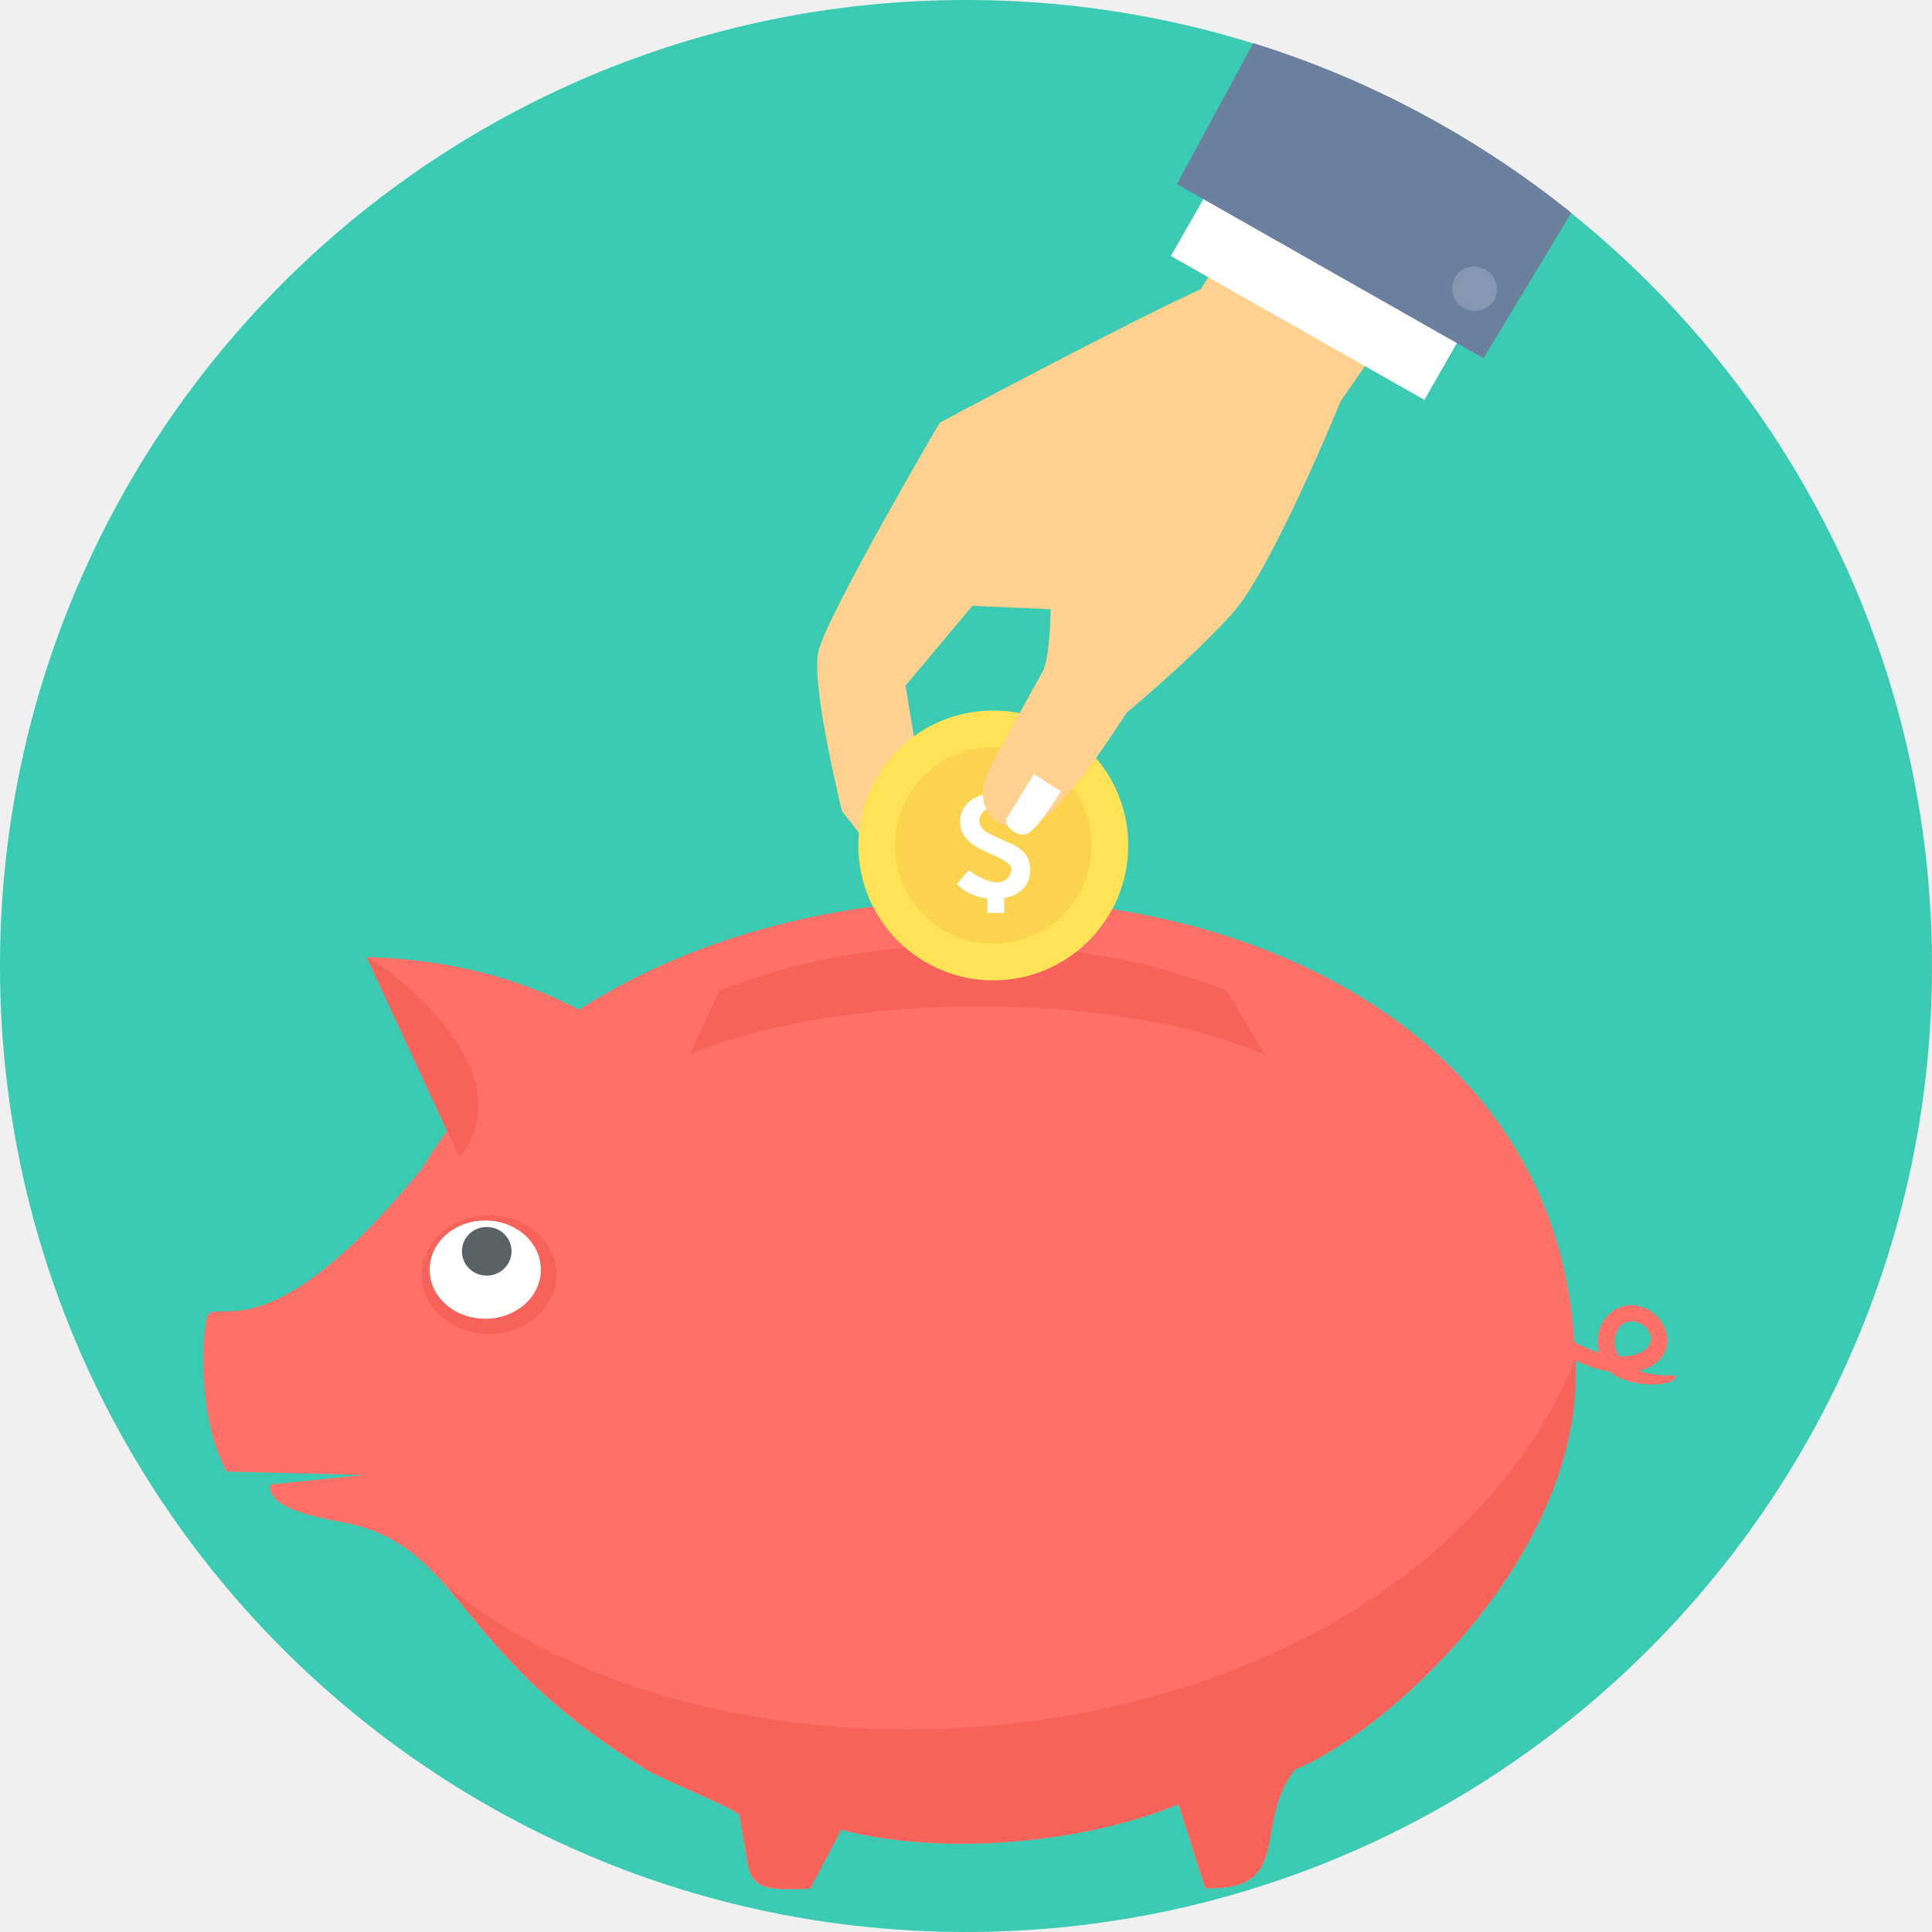
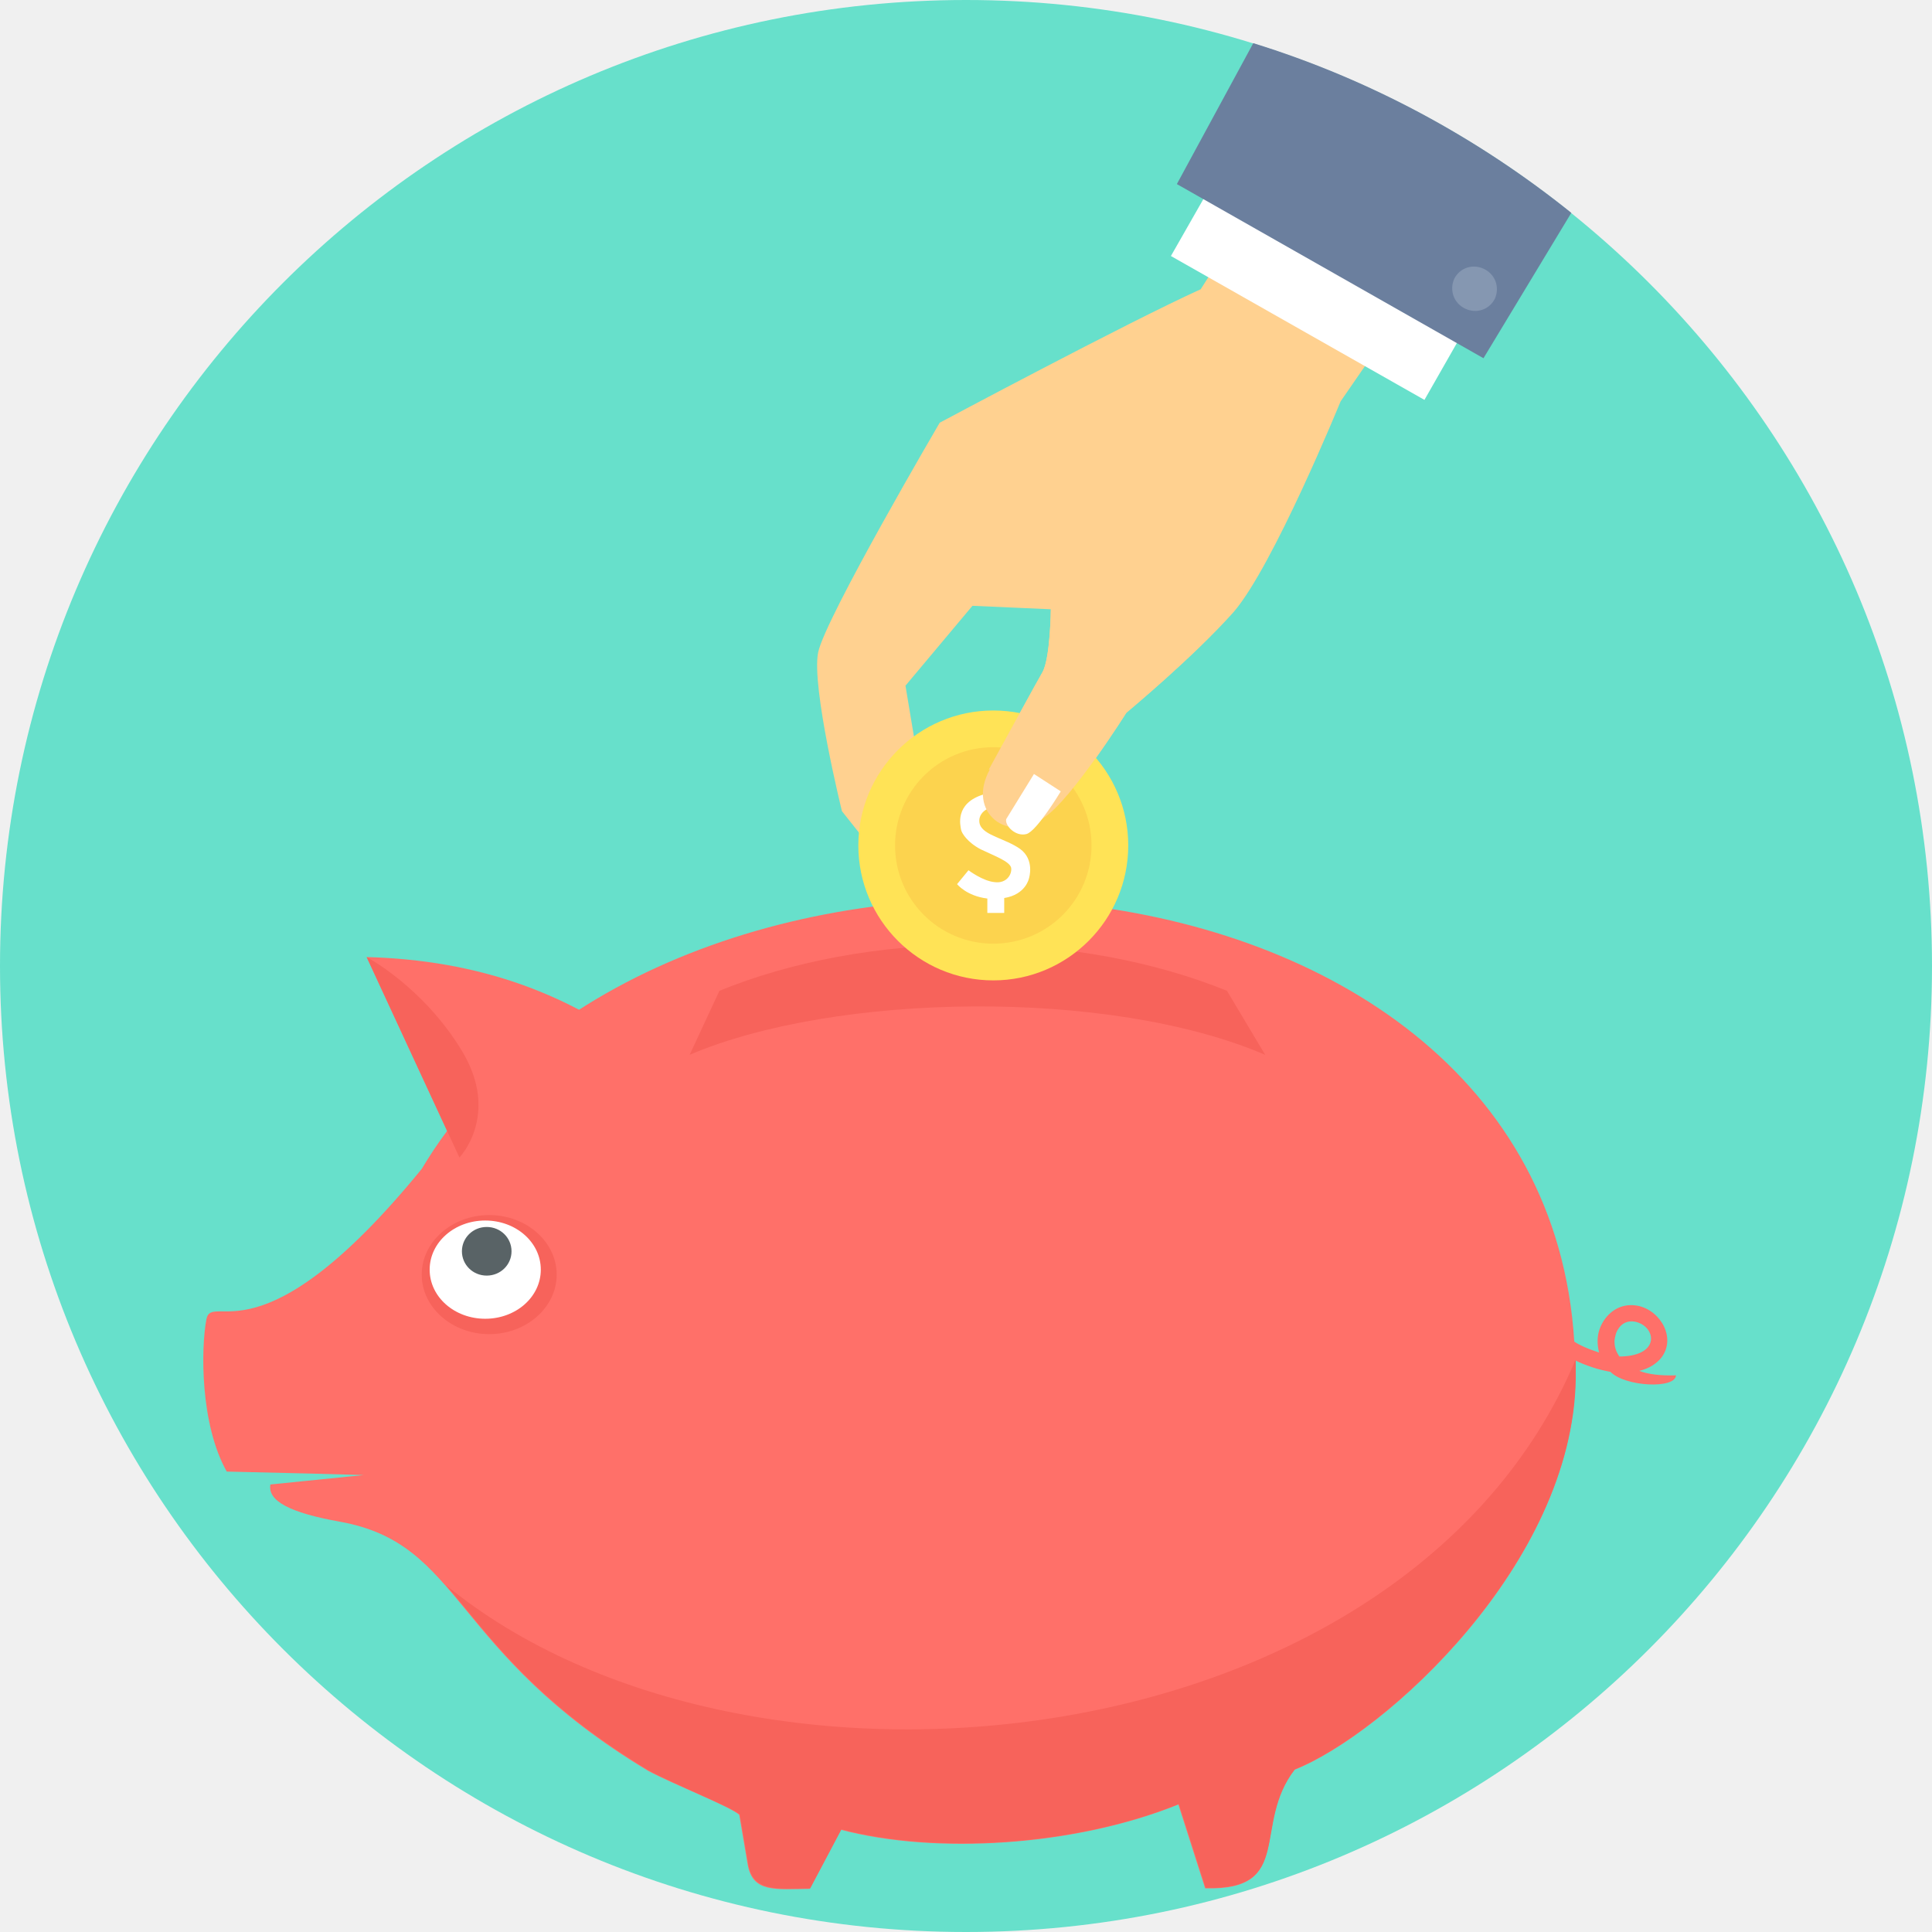
<svg xmlns="http://www.w3.org/2000/svg" version="1.1" id="Layer_1" x="0px" y="0px" viewBox="0 0 512 512" style="enable-background:new 0 0 512 512;" xml:space="preserve">
-   <circle style="fill:rgb(59, 203, 178);" cx="256" cy="256" r="256" />
+   <circle style="fill:rgb(103, 224, 203);" cx="256" cy="256" r="256" />
  <path style="fill:#FFD190;" d="M262.048,203.932l14.2-25.771c2.104-3.682,2.235-16.699,2.235-16.699l-20.775-0.92l-17.75,21.169  l4.733,28.401l9.467,15.91c4.602,8.809-5.522,21.3-12.754,11.965l-18.276-23.01c0,0-8.152-33.003-6.311-42.075  c1.841-9.072,32.214-60.877,32.214-60.877s49.438-26.428,69.161-35.369l31.162-48.912c16.304,4.076,32.214,10.256,47.466,18.408  l-41.549,60.22c0,0-17.882,43.784-28.401,55.881c-10.65,11.965-28.401,26.691-28.401,26.691s-14.726,23.404-22.089,28.006  c-9.335,7.1-20.643-1.315-14.332-12.754V203.932z" />
  <g>
    <path style="fill:#FFFFFF;" d="M238.776,235.62c0.394-0.394,2.893-1.972,2.893-1.972l5.391,6.706c0,0-0.526,3.55-3.156,1.183   S238.776,235.62,238.776,235.62z" />
    <polygon style="fill:#FFFFFF;" points="310.303,67.846 377.492,105.976 387.616,88.226 320.427,50.096  " />
  </g>
  <path style="fill:#6B7F9E;" d="M311.881,48.781l81.257,46.151l23.273-38.525c-24.719-19.854-53.251-35.369-84.281-44.968  L311.881,48.781z" />
  <path style="fill:#8597B1;" d="M393.27,71.265c3.024,1.446,4.208,4.865,2.893,7.889c-1.446,2.893-4.865,4.076-7.889,2.63  c-3.024-1.446-4.207-4.865-2.893-7.889C386.827,71.002,390.245,69.818,393.27,71.265z" />
  <g>
    <path style="fill:#FF7069;" d="M417.463,365.526c-0.657,49.175-50.753,94.143-74.42,103.478   c-11.439,14.726,0.132,32.082-23.667,31.425l-7.1-22.221c-27.612,11.176-64.559,13.28-89.409,6.706l-8.284,15.647   c-9.204,0.131-15.121,1.052-16.436-6.443l-2.235-13.148c-2.104-2.104-17.356-8.021-24.193-11.702   c-52.857-31.819-48.781-60.088-81.652-66.005c-13.28-2.367-19.197-5.522-18.408-9.861l24.719-2.498l-14.069-0.394l-22.221-0.526   c-7.1-12.622-6.837-32.74-5.391-40.366c1.578-7.626,14.332,12.491,57.064-39.84c64.296-108.08,296.76-94.143,305.438,45.757   c1.315,0.92,3.682,1.972,6.18,2.761l0.394,0.131c-0.263-1.052-0.394-2.104-0.394-3.024c0-2.104,0.657-3.945,1.709-5.522   c1.972-2.893,5.128-4.602,9.072-3.813c6.048,1.315,10.124,8.678,6.048,13.806c-1.183,1.446-3.024,2.761-5.785,3.419   c2.367,0.92,5.654,1.315,9.73,1.183c-0.131,3.682-13.543,3.024-17.356-0.92c-1.446-0.263-3.156-0.657-4.733-1.183   s-3.287-1.183-4.602-1.841c0,1.578,0.132,3.287,0,4.865V365.526z M429.033,359.478c0.263,0,0.526,0,0.789,0   c10.387-0.394,8.941-8.021,3.55-9.204c-1.972-0.394-3.55,0.394-4.47,1.841c-0.657,0.92-0.92,2.104-1.052,3.287   c0,1.183,0.263,2.498,1.052,3.682c0,0.131,0.131,0.263,0.263,0.263L429.033,359.478z" />
    <path style="fill:#FF7069;" d="M97.167,253.633l24.588,53.12l54.435-23.536c-23.536-20.38-50.227-28.795-78.891-29.584H97.167z" />
  </g>
  <g>
    <path style="fill:#F7635B;" d="M97.167,253.633c0,0,14.989,7.889,25.245,24.851c10.256,16.961-0.657,28.269-0.657,28.269   L97.167,253.633z" />
    <path style="fill:#F7635B;" d="M129.644,322.005c9.861,0,17.882,7.1,17.882,15.778c0,8.678-8.021,15.778-17.882,15.778   c-9.861,0-17.882-7.1-17.882-15.778C111.762,329.105,119.782,322.005,129.644,322.005z" />
  </g>
  <path style="fill:#FFFFFF;" d="M128.592,323.451c8.152,0,14.726,5.785,14.726,13.017c0,7.232-6.574,13.017-14.726,13.017  s-14.726-5.785-14.726-13.017C113.865,329.237,120.44,323.451,128.592,323.451z" />
  <path style="fill:#596366;" d="M128.986,325.161c3.682,0,6.574,2.893,6.574,6.443s-2.893,6.443-6.574,6.443  s-6.574-2.893-6.574-6.443S125.305,325.161,128.986,325.161z" />
  <g>
    <path style="fill:#F7635B;" d="M257.841,250.346c25.245,0,48.518,4.602,67.32,12.228l10.124,16.961   c-41.418-17.75-113.997-16.436-152.522,0l7.889-16.961c18.671-7.626,41.943-12.228,67.32-12.228H257.841z" />
    <path style="fill:#F7635B;" d="M417.463,360.53c-45.362,106.897-219.184,125.173-299.258,59.562   c10.913,12.491,22.221,30.11,53.646,49.044c6.706,3.682,21.958,9.73,24.193,11.702l2.235,13.148   c1.315,7.363,7.232,6.574,16.436,6.443l8.284-15.647c24.851,6.574,61.798,4.47,89.409-6.706l7.1,22.221   c23.667,0.657,12.228-16.699,23.667-31.425c23.667-9.467,73.631-54.435,74.42-103.478c0-1.709,0-3.287,0-4.865H417.463z    M109.132,411.283L109.132,411.283c0,0-0.263-0.132-0.657-0.526C108.738,410.889,108.869,411.02,109.132,411.283z" />
  </g>
  <path style="fill:#FFE356;" d="M263.232,188.286c19.723,0,35.764,16.041,35.764,35.764s-16.041,35.764-35.764,35.764  s-35.764-16.041-35.764-35.764S243.509,188.286,263.232,188.286z" />
  <path style="fill:#FCD34E;" d="M263.232,198.015c14.332,0,26.034,11.571,26.034,26.034c0,14.332-11.571,26.034-26.034,26.034  c-14.332,0-26.034-11.571-26.034-26.034C237.198,209.717,248.768,198.015,263.232,198.015z" />
  <path style="fill:#FFFFFF;" d="M272.436,213.531c0,0-2.104-2.893-6.311-3.55v-3.813h-4.47v4.076  c-0.263,0.131-0.657,0.131-0.92,0.263c-7.889,2.367-6.18,8.415-6.048,9.335s1.709,3.419,5.259,5.259  c3.55,1.709,7.626,3.156,8.021,4.865c0.263,1.709-1.183,4.207-4.339,3.813c-3.156-0.263-6.969-3.156-6.969-3.156l-3.024,3.682  c0,0,2.498,3.156,8.021,3.813v3.813h4.47v-3.945c5.785-0.92,6.574-5.259,6.574-5.259s1.578-4.865-2.367-7.758  c-3.945-2.761-9.598-3.55-10.65-6.443c-0.92-2.761,2.104-5.259,4.996-4.339c2.761,0.92,4.996,2.893,4.996,2.893l2.63-3.682  L272.436,213.531z" />
  <path style="fill:#FFD190;" d="M262.048,203.932c6.311-11.439,12.097-22.221,14.2-25.771c2.104-3.682,2.235-16.699,2.235-16.699  s25.771-17.619,34.843-9.467c8.941,8.152,8.021,10.519,8.941,14.989c-10.387,10.782-23.667,21.695-23.667,21.695  s-14.726,23.404-21.958,28.006c-9.335,7.1-20.643-1.315-14.332-12.754H262.048z" />
  <path style="fill:#FFFFFF;" d="M266.65,217.081l7.363-11.965l7.1,4.602c0,0-6.311,10.519-9.072,11.308  C269.148,221.814,266.256,218.79,266.65,217.081z" />
  <g>
</g>
  <g>
</g>
  <g>
</g>
  <g>
</g>
  <g>
</g>
  <g>
</g>
  <g>
</g>
  <g>
</g>
  <g>
</g>
  <g>
</g>
  <g>
</g>
  <g>
</g>
  <g>
</g>
  <g>
</g>
  <g>
</g>
</svg>
